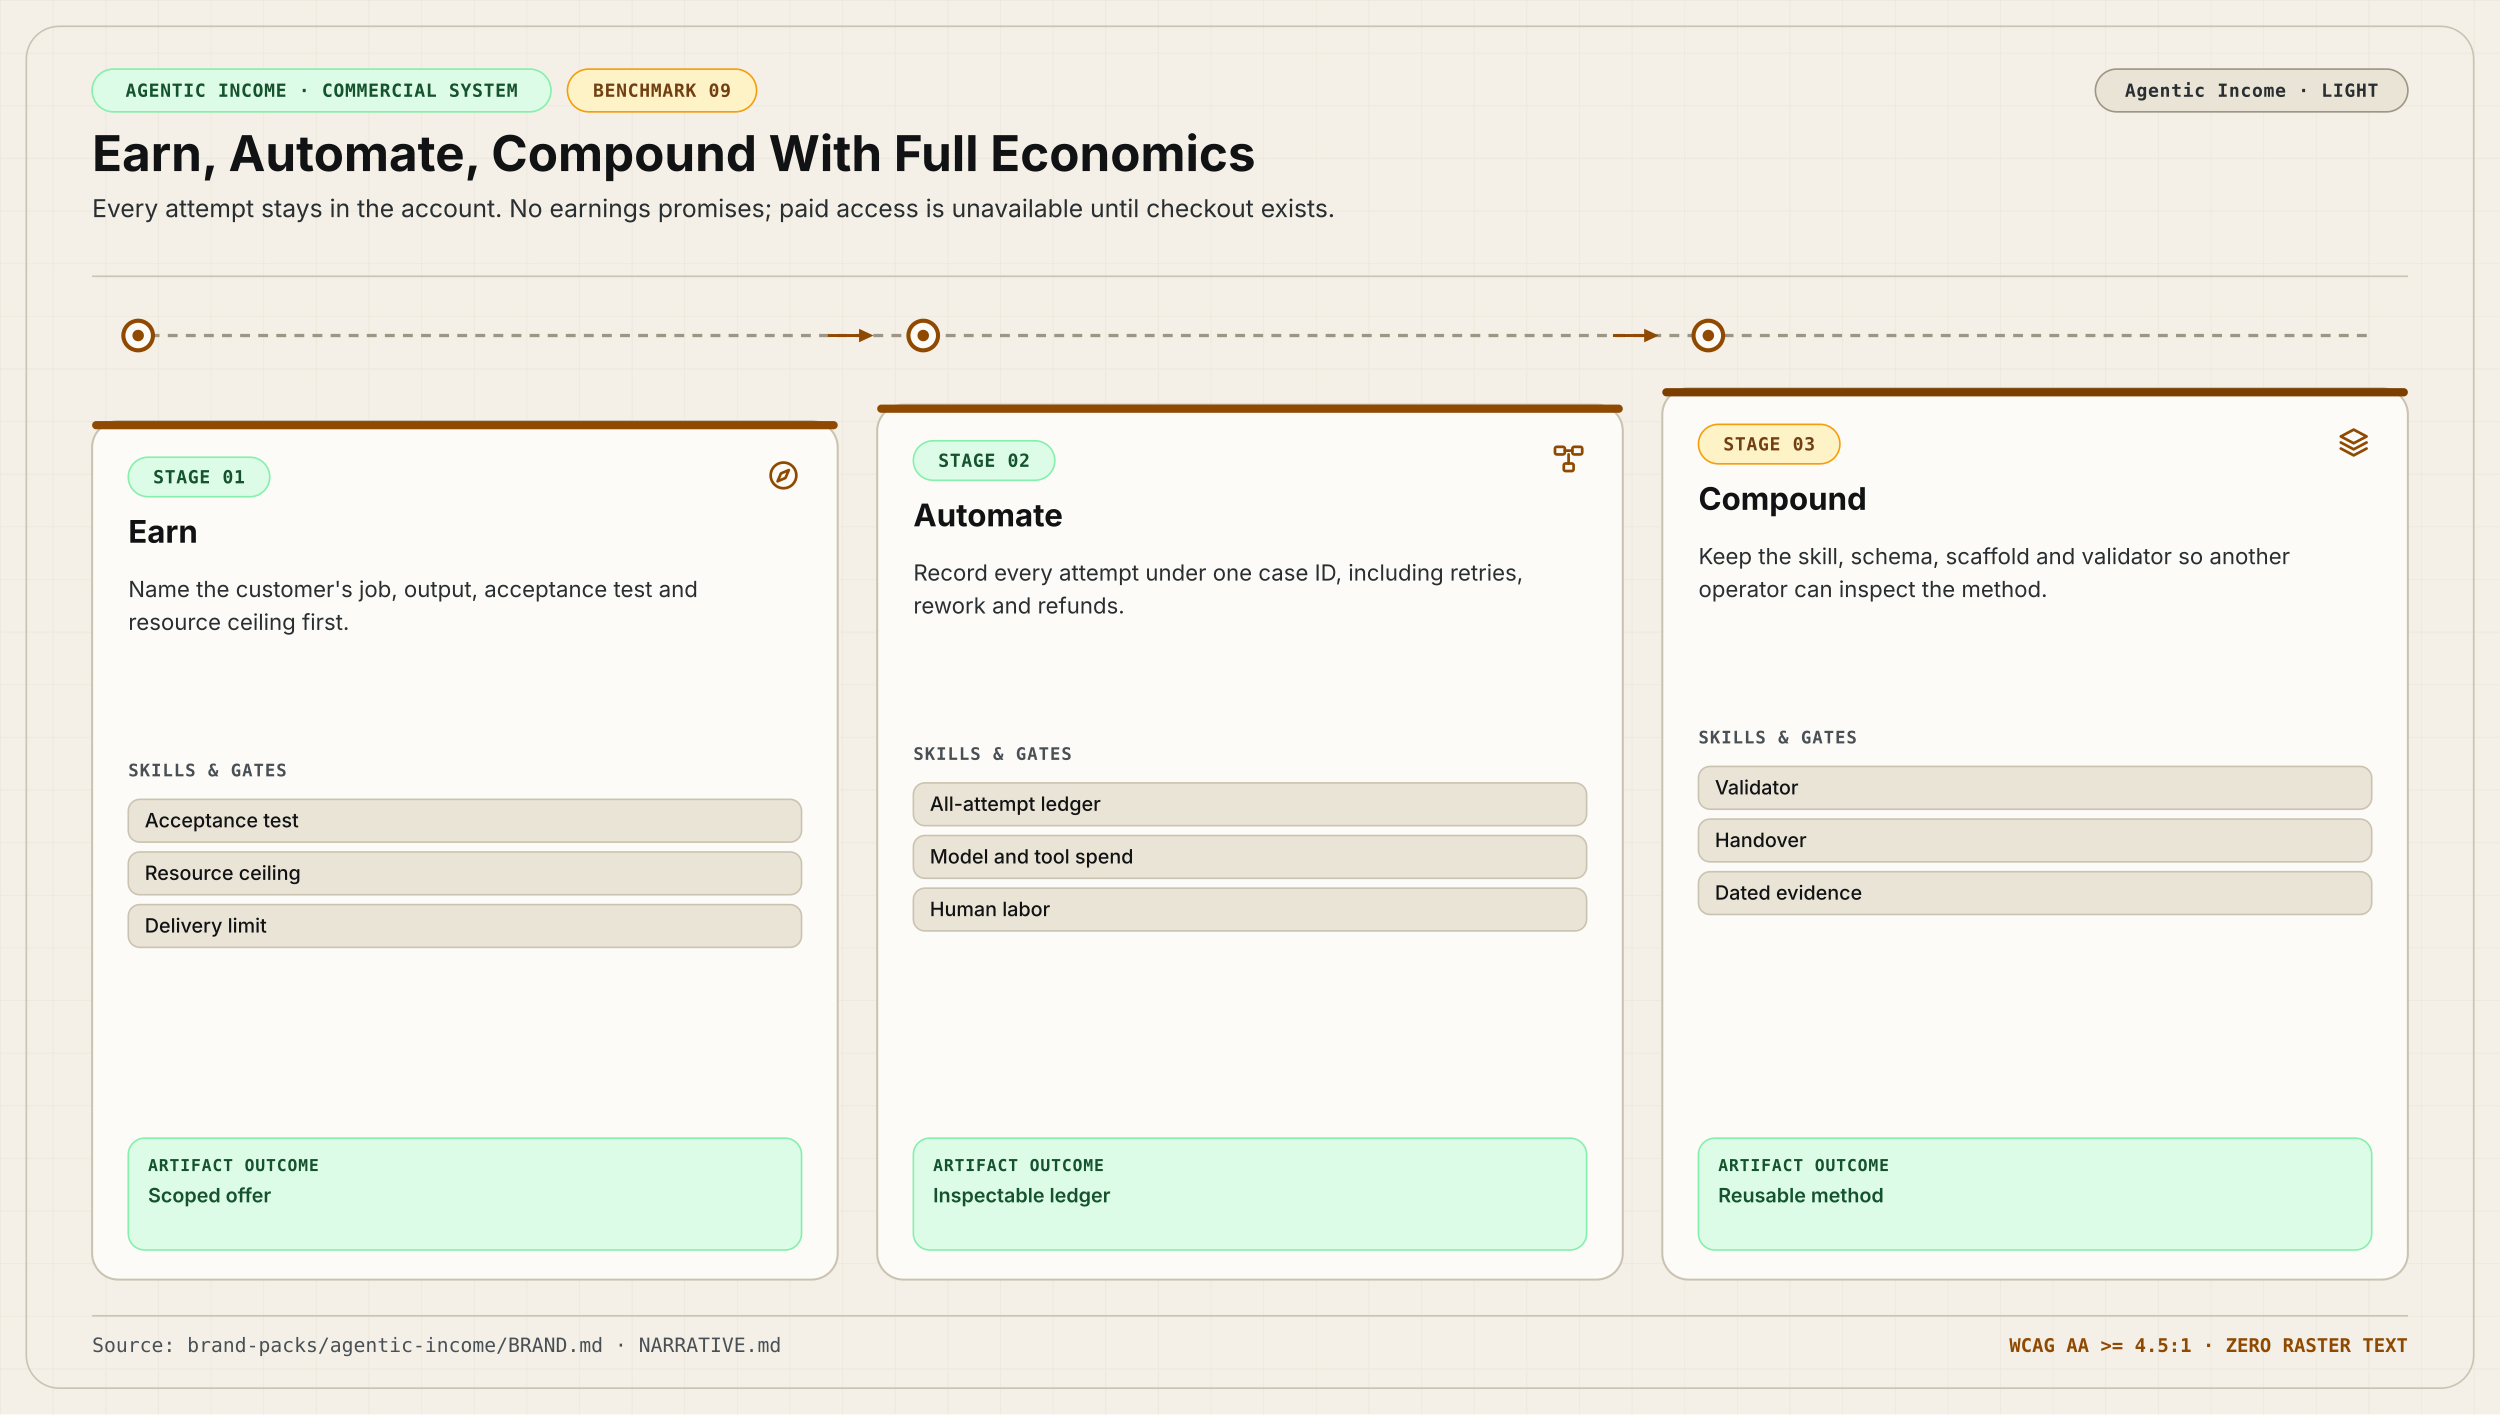
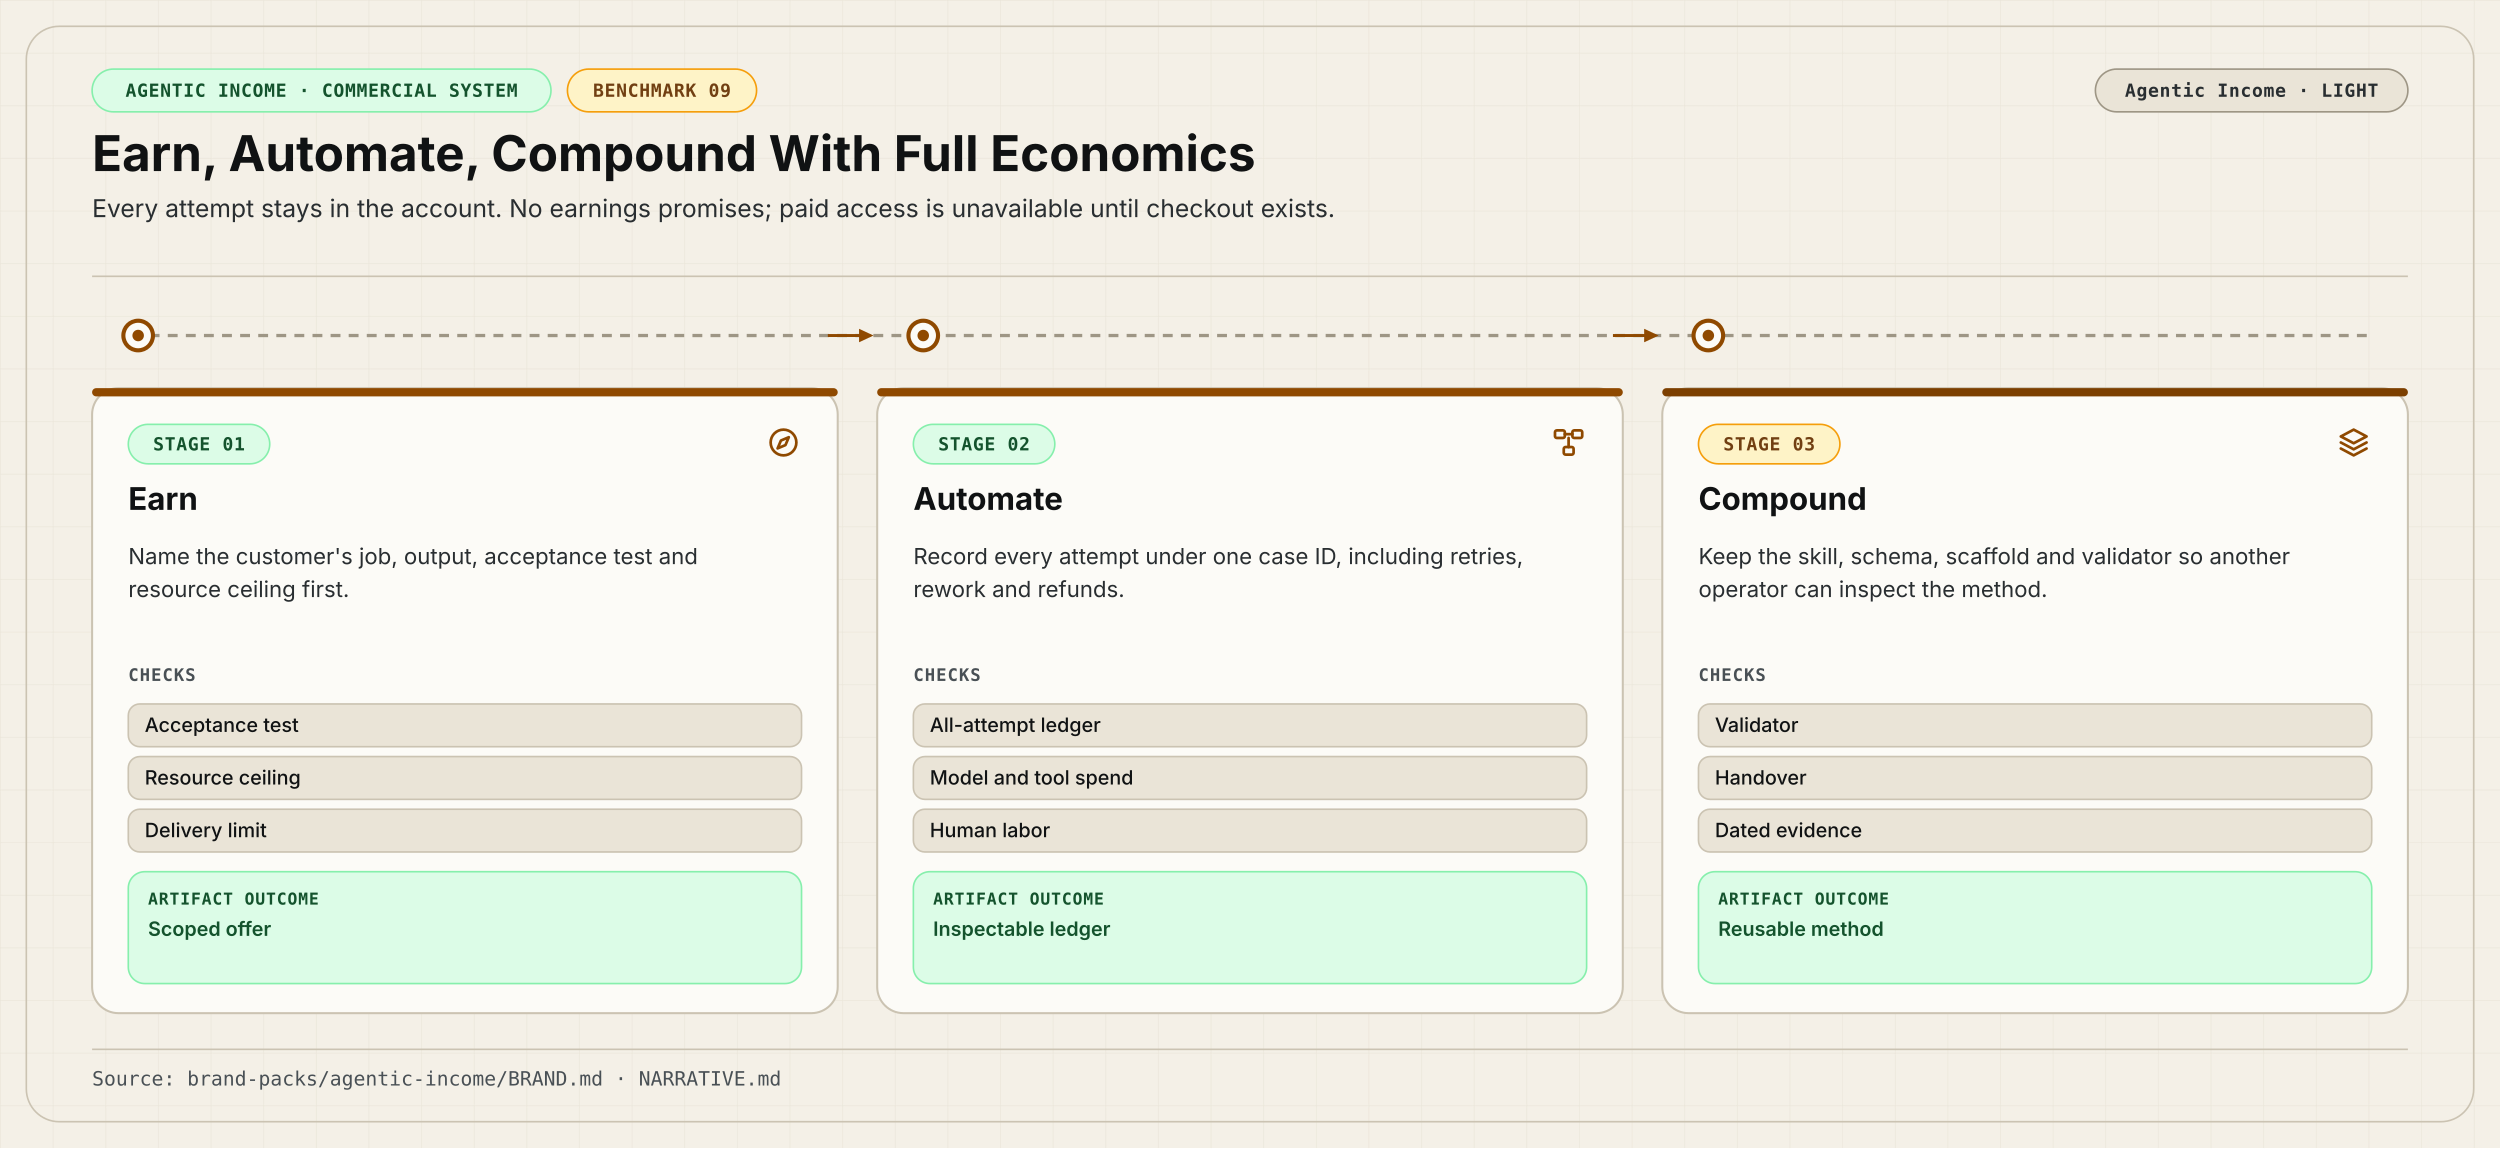
- <svg xmlns="http://www.w3.org/2000/svg" viewBox="0 0 1520 860" width="1520" height="860" role="img" aria-labelledby="title-ig-09-agentic-income-commercial-system-light desc-ig-09-agentic-income-commercial-system-light" data-brand="agentic-income" data-archetype="curriculum-roadmap" data-theme="light">
+ <svg xmlns="http://www.w3.org/2000/svg" viewBox="0 0 1520 698" width="1520" height="698" role="img" aria-labelledby="title-ig-09-agentic-income-commercial-system-light desc-ig-09-agentic-income-commercial-system-light" data-brand="agentic-income" data-archetype="curriculum-roadmap" data-theme="light">
  <defs>
    <linearGradient id="bg-grad-ig-09-agentic-income-commercial-system-light" x1="0" y1="0" x2="1" y2="1">
      <stop offset="0%" stop-color="#F4F0E7" />
      <stop offset="100%" stop-color="#ECE6D9" />
    </linearGradient>
    <pattern id="grid-ig-09-agentic-income-commercial-system-light" width="32" height="32" patternUnits="userSpaceOnUse">
      <path d="M 32 0 L 0 0 0 32" fill="none" stroke="#E2DCCE" stroke-width="0.75" />
    </pattern>
    <marker id="arrow-ig-09-agentic-income-commercial-system-light" viewBox="0 0 10 10" refX="7" refY="5" markerWidth="6.5" markerHeight="6.5" orient="auto-start-reverse">
      <path d="M 1 1.5 L 8.5 5 L 1 8.5 z" fill="#8F4900" />
    </marker>
  </defs>
-   <rect x="0" y="0" width="1520" height="860" fill="#F4F0E7" />
-   <rect x="0" y="0" width="1520" height="860" fill="url(#grid-ig-09-agentic-income-commercial-system-light)" opacity="0.55" />
-   <rect x="16" y="16" width="1488" height="828" rx="20" fill="none" stroke="#CBC3B2" stroke-width="1" />
+   <rect x="0" y="0" width="1520" height="698" fill="#F4F0E7" />
+   <rect x="0" y="0" width="1520" height="698" fill="url(#grid-ig-09-agentic-income-commercial-system-light)" opacity="0.55" />
+   <rect x="16" y="16" width="1488" height="666" rx="20" fill="none" stroke="#CBC3B2" stroke-width="1" />
  <rect x="56" y="42" width="279" height="26" rx="13" fill="#DCFCE7" stroke="#86EFAC" stroke-width="1" />
  <text x="195.5" y="58.85" fill="#14532D" font-family="'IBM Plex Mono', 'JetBrains Mono', ui-monospace, monospace" font-size="11" font-weight="600" letter-spacing="0.4" text-anchor="middle">AGENTIC INCOME · COMMERCIAL SYSTEM</text>
  <rect x="345" y="42" width="115" height="26" rx="13" fill="#FEF3C7" stroke="#F59E0B" stroke-width="1" />
  <text x="402.5" y="58.85" fill="#713F12" font-family="'IBM Plex Mono', 'JetBrains Mono', ui-monospace, monospace" font-size="11" font-weight="600" letter-spacing="0.4" text-anchor="middle">BENCHMARK 09</text>
  <rect x="1274" y="42" width="190" height="26" rx="13" fill="#EAE4D7" stroke="#9E9685" stroke-width="1" />
  <text x="1369" y="58.85" fill="#292E31" font-family="'IBM Plex Mono', 'JetBrains Mono', ui-monospace, monospace" font-size="11" font-weight="600" letter-spacing="0.4" text-anchor="middle">Agentic Income · LIGHT</text>
  <text x="56" y="104" fill="#101213" font-family="Inter, 'Segoe UI', system-ui, sans-serif" font-size="30" font-weight="700">Earn, Automate, Compound With Full Economics</text>
  <text x="56" y="132" fill="#292E31" font-family="Inter, 'Segoe UI', system-ui, sans-serif" font-size="15" font-weight="400">Every attempt stays in the account. No earnings promises; paid access is unavailable until checkout exists.</text>
  <line x1="56" y1="168" x2="1464" y2="168" stroke="#CBC3B2" stroke-width="1" />
-   <line x1="56" y1="800" x2="1464" y2="800" stroke="#CBC3B2" stroke-width="1" />
-   <text x="56" y="822" fill="#495055" font-family="'IBM Plex Mono', 'JetBrains Mono', ui-monospace, monospace" font-size="12" font-weight="500">Source: brand-packs/agentic-income/BRAND.md · NARRATIVE.md</text>
-   <text x="1464" y="822" fill="#8F4900" font-family="'IBM Plex Mono', 'JetBrains Mono', ui-monospace, monospace" font-size="11.5" font-weight="600" text-anchor="end">WCAG AA &gt;= 4.5:1 · ZERO RASTER TEXT</text>
+   <line x1="56" y1="638" x2="1464" y2="638" stroke="#CBC3B2" stroke-width="1" />
+   <text x="56" y="660" fill="#495055" font-family="'IBM Plex Mono', 'JetBrains Mono', ui-monospace, monospace" font-size="12" font-weight="500">Source: brand-packs/agentic-income/BRAND.md · NARRATIVE.md</text>
  <line x1="80" y1="204" x2="1440" y2="204" stroke="#9E9685" stroke-width="2" stroke-dasharray="6 5" />
  <circle cx="84" cy="204" r="9" fill="#FCFBF7" stroke="#8F4900" stroke-width="2.5" />
  <circle cx="84" cy="204" r="3.5" fill="#8F4900" />
  <line x1="503.33" y1="204" x2="529.33" y2="204" stroke="#8F4900" stroke-width="1.8" marker-end="url(#arrow-ig-09-agentic-income-commercial-system-light)" />
-   <rect x="56" y="256" width="453.33" height="522" rx="16" fill="#FCFBF7" stroke="#CBC3B2" stroke-width="1.25" />
-   <rect x="56" y="256" width="453.33" height="5" rx="2.5" fill="#8F4900" />
-   <rect x="78" y="278" width="86" height="24" rx="12" fill="#DCFCE7" stroke="#86EFAC" stroke-width="1" />
-   <text x="121" y="293.85" fill="#14532D" font-family="'IBM Plex Mono', 'JetBrains Mono', ui-monospace, monospace" font-size="11" font-weight="600" letter-spacing="0.4" text-anchor="middle">STAGE 01</text>
-   <g transform="translate(465.33, 278) scale(0.92)" width="22" height="22" fill="none" stroke="#8F4900" stroke-width="1.8" stroke-linecap="round" stroke-linejoin="round">
+   <rect x="56" y="236" width="453.33" height="380" rx="16" fill="#FCFBF7" stroke="#CBC3B2" stroke-width="1.25" />
+   <rect x="56" y="236" width="453.33" height="5" rx="2.5" fill="#8F4900" />
+   <rect x="78" y="258" width="86" height="24" rx="12" fill="#DCFCE7" stroke="#86EFAC" stroke-width="1" />
+   <text x="121" y="273.85" fill="#14532D" font-family="'IBM Plex Mono', 'JetBrains Mono', ui-monospace, monospace" font-size="11" font-weight="600" letter-spacing="0.4" text-anchor="middle">STAGE 01</text>
+   <g transform="translate(465.33, 258) scale(0.92)" width="22" height="22" fill="none" stroke="#8F4900" stroke-width="1.8" stroke-linecap="round" stroke-linejoin="round">
    <circle cx="12" cy="12" r="8.5" />
    <path d="M15.5 8.5l-2.2 5.2-5.2 2.2 2.2-5.2 5.2-2.2z" />
  </g>
-   <text x="78" y="330" fill="#101213" font-family="Inter, 'Segoe UI', system-ui, sans-serif" font-size="19" font-weight="700">Earn</text>
-   <text x="78" y="363" fill="#292E31" font-family="Inter, 'Segoe UI', system-ui, sans-serif" font-size="13.5" font-weight="400">Name the customer's job, output, acceptance test and</text>
-   <text x="78" y="383" fill="#292E31" font-family="Inter, 'Segoe UI', system-ui, sans-serif" font-size="13.5" font-weight="400">resource ceiling first.</text>
-   <text x="78" y="472" fill="#495055" font-family="'IBM Plex Mono', 'JetBrains Mono', ui-monospace, monospace" font-size="10.5" font-weight="700" letter-spacing="0.6">SKILLS &amp; GATES</text>
-   <rect x="78" y="486" width="409.33" height="26" rx="7" fill="#EAE4D7" stroke="#CBC3B2" stroke-width="1" />
-   <text x="88" y="503" fill="#101213" font-family="Inter, 'Segoe UI', system-ui, sans-serif" font-size="12" font-weight="500">Acceptance test</text>
-   <rect x="78" y="518" width="409.33" height="26" rx="7" fill="#EAE4D7" stroke="#CBC3B2" stroke-width="1" />
-   <text x="88" y="535" fill="#101213" font-family="Inter, 'Segoe UI', system-ui, sans-serif" font-size="12" font-weight="500">Resource ceiling</text>
-   <rect x="78" y="550" width="409.33" height="26" rx="7" fill="#EAE4D7" stroke="#CBC3B2" stroke-width="1" />
-   <text x="88" y="567" fill="#101213" font-family="Inter, 'Segoe UI', system-ui, sans-serif" font-size="12" font-weight="500">Delivery limit</text>
-   <rect x="78" y="692" width="409.33" height="68" rx="10" fill="#DCFCE7" stroke="#86EFAC" stroke-width="1" />
-   <text x="90" y="712" fill="#14532D" font-family="'IBM Plex Mono', 'JetBrains Mono', ui-monospace, monospace" font-size="10" font-weight="700" letter-spacing="0.5">ARTIFACT OUTCOME</text>
-   <text x="90" y="731" fill="#14532D" font-family="Inter, 'Segoe UI', system-ui, sans-serif" font-size="12" font-weight="600">Scoped offer</text>
+   <text x="78" y="310" fill="#101213" font-family="Inter, 'Segoe UI', system-ui, sans-serif" font-size="19" font-weight="700">Earn</text>
+   <text x="78" y="343" fill="#292E31" font-family="Inter, 'Segoe UI', system-ui, sans-serif" font-size="13.5" font-weight="400">Name the customer's job, output, acceptance test and</text>
+   <text x="78" y="363" fill="#292E31" font-family="Inter, 'Segoe UI', system-ui, sans-serif" font-size="13.5" font-weight="400">resource ceiling first.</text>
+   <text x="78" y="414" fill="#495055" font-family="'IBM Plex Mono', 'JetBrains Mono', ui-monospace, monospace" font-size="10.5" font-weight="700" letter-spacing="0.6">CHECKS</text>
+   <rect x="78" y="428" width="409.33" height="26" rx="7" fill="#EAE4D7" stroke="#CBC3B2" stroke-width="1" />
+   <text x="88" y="445" fill="#101213" font-family="Inter, 'Segoe UI', system-ui, sans-serif" font-size="12" font-weight="500">Acceptance test</text>
+   <rect x="78" y="460" width="409.33" height="26" rx="7" fill="#EAE4D7" stroke="#CBC3B2" stroke-width="1" />
+   <text x="88" y="477" fill="#101213" font-family="Inter, 'Segoe UI', system-ui, sans-serif" font-size="12" font-weight="500">Resource ceiling</text>
+   <rect x="78" y="492" width="409.33" height="26" rx="7" fill="#EAE4D7" stroke="#CBC3B2" stroke-width="1" />
+   <text x="88" y="509" fill="#101213" font-family="Inter, 'Segoe UI', system-ui, sans-serif" font-size="12" font-weight="500">Delivery limit</text>
+   <rect x="78" y="530" width="409.33" height="68" rx="10" fill="#DCFCE7" stroke="#86EFAC" stroke-width="1" />
+   <text x="90" y="550" fill="#14532D" font-family="'IBM Plex Mono', 'JetBrains Mono', ui-monospace, monospace" font-size="10" font-weight="700" letter-spacing="0.5">ARTIFACT OUTCOME</text>
+   <text x="90" y="569" fill="#14532D" font-family="Inter, 'Segoe UI', system-ui, sans-serif" font-size="12" font-weight="600">Scoped offer</text>
  <circle cx="561.33" cy="204" r="9" fill="#FCFBF7" stroke="#8F4900" stroke-width="2.5" />
  <circle cx="561.33" cy="204" r="3.5" fill="#8F4900" />
  <line x1="980.67" y1="204" x2="1006.67" y2="204" stroke="#8F4900" stroke-width="1.8" marker-end="url(#arrow-ig-09-agentic-income-commercial-system-light)" />
-   <rect x="533.33" y="246" width="453.33" height="532" rx="16" fill="#FCFBF7" stroke="#CBC3B2" stroke-width="1.25" />
-   <rect x="533.33" y="246" width="453.33" height="5" rx="2.5" fill="#8F4900" />
-   <rect x="555.33" y="268" width="86" height="24" rx="12" fill="#DCFCE7" stroke="#86EFAC" stroke-width="1" />
-   <text x="598.33" y="283.85" fill="#14532D" font-family="'IBM Plex Mono', 'JetBrains Mono', ui-monospace, monospace" font-size="11" font-weight="600" letter-spacing="0.4" text-anchor="middle">STAGE 02</text>
-   <g transform="translate(942.67, 268) scale(0.92)" width="22" height="22" fill="none" stroke="#8F4900" stroke-width="1.8" stroke-linecap="round" stroke-linejoin="round">
+   <rect x="533.33" y="236" width="453.33" height="380" rx="16" fill="#FCFBF7" stroke="#CBC3B2" stroke-width="1.25" />
+   <rect x="533.33" y="236" width="453.33" height="5" rx="2.5" fill="#8F4900" />
+   <rect x="555.33" y="258" width="86" height="24" rx="12" fill="#DCFCE7" stroke="#86EFAC" stroke-width="1" />
+   <text x="598.33" y="273.85" fill="#14532D" font-family="'IBM Plex Mono', 'JetBrains Mono', ui-monospace, monospace" font-size="11" font-weight="600" letter-spacing="0.4" text-anchor="middle">STAGE 02</text>
+   <g transform="translate(942.67, 258) scale(0.92)" width="22" height="22" fill="none" stroke="#8F4900" stroke-width="1.8" stroke-linecap="round" stroke-linejoin="round">
    <rect x="3" y="4" width="6.5" height="5" rx="1.2" />
    <rect x="14.5" y="4" width="6.5" height="5" rx="1.2" />
    <rect x="8.8" y="15" width="6.5" height="5" rx="1.2" />
    <path d="M9.5 6.5h5M12 9v6" />
  </g>
-   <text x="555.33" y="320" fill="#101213" font-family="Inter, 'Segoe UI', system-ui, sans-serif" font-size="19" font-weight="700">Automate</text>
-   <text x="555.33" y="353" fill="#292E31" font-family="Inter, 'Segoe UI', system-ui, sans-serif" font-size="13.5" font-weight="400">Record every attempt under one case ID, including retries,</text>
-   <text x="555.33" y="373" fill="#292E31" font-family="Inter, 'Segoe UI', system-ui, sans-serif" font-size="13.5" font-weight="400">rework and refunds.</text>
-   <text x="555.33" y="462" fill="#495055" font-family="'IBM Plex Mono', 'JetBrains Mono', ui-monospace, monospace" font-size="10.5" font-weight="700" letter-spacing="0.6">SKILLS &amp; GATES</text>
-   <rect x="555.33" y="476" width="409.33" height="26" rx="7" fill="#EAE4D7" stroke="#CBC3B2" stroke-width="1" />
-   <text x="565.33" y="493" fill="#101213" font-family="Inter, 'Segoe UI', system-ui, sans-serif" font-size="12" font-weight="500">All-attempt ledger</text>
-   <rect x="555.33" y="508" width="409.33" height="26" rx="7" fill="#EAE4D7" stroke="#CBC3B2" stroke-width="1" />
-   <text x="565.33" y="525" fill="#101213" font-family="Inter, 'Segoe UI', system-ui, sans-serif" font-size="12" font-weight="500">Model and tool spend</text>
-   <rect x="555.33" y="540" width="409.33" height="26" rx="7" fill="#EAE4D7" stroke="#CBC3B2" stroke-width="1" />
-   <text x="565.33" y="557" fill="#101213" font-family="Inter, 'Segoe UI', system-ui, sans-serif" font-size="12" font-weight="500">Human labor</text>
-   <rect x="555.33" y="692" width="409.33" height="68" rx="10" fill="#DCFCE7" stroke="#86EFAC" stroke-width="1" />
-   <text x="567.33" y="712" fill="#14532D" font-family="'IBM Plex Mono', 'JetBrains Mono', ui-monospace, monospace" font-size="10" font-weight="700" letter-spacing="0.5">ARTIFACT OUTCOME</text>
-   <text x="567.33" y="731" fill="#14532D" font-family="Inter, 'Segoe UI', system-ui, sans-serif" font-size="12" font-weight="600">Inspectable ledger</text>
+   <text x="555.33" y="310" fill="#101213" font-family="Inter, 'Segoe UI', system-ui, sans-serif" font-size="19" font-weight="700">Automate</text>
+   <text x="555.33" y="343" fill="#292E31" font-family="Inter, 'Segoe UI', system-ui, sans-serif" font-size="13.5" font-weight="400">Record every attempt under one case ID, including retries,</text>
+   <text x="555.33" y="363" fill="#292E31" font-family="Inter, 'Segoe UI', system-ui, sans-serif" font-size="13.5" font-weight="400">rework and refunds.</text>
+   <text x="555.33" y="414" fill="#495055" font-family="'IBM Plex Mono', 'JetBrains Mono', ui-monospace, monospace" font-size="10.5" font-weight="700" letter-spacing="0.6">CHECKS</text>
+   <rect x="555.33" y="428" width="409.33" height="26" rx="7" fill="#EAE4D7" stroke="#CBC3B2" stroke-width="1" />
+   <text x="565.33" y="445" fill="#101213" font-family="Inter, 'Segoe UI', system-ui, sans-serif" font-size="12" font-weight="500">All-attempt ledger</text>
+   <rect x="555.33" y="460" width="409.33" height="26" rx="7" fill="#EAE4D7" stroke="#CBC3B2" stroke-width="1" />
+   <text x="565.33" y="477" fill="#101213" font-family="Inter, 'Segoe UI', system-ui, sans-serif" font-size="12" font-weight="500">Model and tool spend</text>
+   <rect x="555.33" y="492" width="409.33" height="26" rx="7" fill="#EAE4D7" stroke="#CBC3B2" stroke-width="1" />
+   <text x="565.33" y="509" fill="#101213" font-family="Inter, 'Segoe UI', system-ui, sans-serif" font-size="12" font-weight="500">Human labor</text>
+   <rect x="555.33" y="530" width="409.33" height="68" rx="10" fill="#DCFCE7" stroke="#86EFAC" stroke-width="1" />
+   <text x="567.33" y="550" fill="#14532D" font-family="'IBM Plex Mono', 'JetBrains Mono', ui-monospace, monospace" font-size="10" font-weight="700" letter-spacing="0.5">ARTIFACT OUTCOME</text>
+   <text x="567.33" y="569" fill="#14532D" font-family="Inter, 'Segoe UI', system-ui, sans-serif" font-size="12" font-weight="600">Inspectable ledger</text>
  <circle cx="1038.67" cy="204" r="9" fill="#FCFBF7" stroke="#8F4900" stroke-width="2.5" />
  <circle cx="1038.67" cy="204" r="3.5" fill="#8F4900" />
-   <rect x="1010.67" y="236" width="453.33" height="542" rx="16" fill="#FCFBF7" stroke="#CBC3B2" stroke-width="1.25" />
+   <rect x="1010.67" y="236" width="453.33" height="380" rx="16" fill="#FCFBF7" stroke="#CBC3B2" stroke-width="1.25" />
  <rect x="1010.67" y="236" width="453.33" height="5" rx="2.5" fill="#7C3F00" />
  <rect x="1032.67" y="258" width="86" height="24" rx="12" fill="#FEF3C7" stroke="#F59E0B" stroke-width="1" />
  <text x="1075.67" y="273.85" fill="#713F12" font-family="'IBM Plex Mono', 'JetBrains Mono', ui-monospace, monospace" font-size="11" font-weight="600" letter-spacing="0.4" text-anchor="middle">STAGE 03</text>
  <g transform="translate(1420, 258) scale(0.92)" width="22" height="22" fill="none" stroke="#8F4900" stroke-width="1.8" stroke-linecap="round" stroke-linejoin="round">
    <path d="M12 3.5L20.5 8L12 12.5L3.5 8L12 3.5Z" />
    <path d="M3.5 12L12 16.5L20.5 12" />
    <path d="M3.5 16L12 20.5L20.5 16" />
  </g>
  <text x="1032.67" y="310" fill="#101213" font-family="Inter, 'Segoe UI', system-ui, sans-serif" font-size="19" font-weight="700">Compound</text>
  <text x="1032.67" y="343" fill="#292E31" font-family="Inter, 'Segoe UI', system-ui, sans-serif" font-size="13.5" font-weight="400">Keep the skill, schema, scaffold and validator so another</text>
  <text x="1032.67" y="363" fill="#292E31" font-family="Inter, 'Segoe UI', system-ui, sans-serif" font-size="13.5" font-weight="400">operator can inspect the method.</text>
-   <text x="1032.67" y="452" fill="#495055" font-family="'IBM Plex Mono', 'JetBrains Mono', ui-monospace, monospace" font-size="10.5" font-weight="700" letter-spacing="0.6">SKILLS &amp; GATES</text>
-   <rect x="1032.67" y="466" width="409.33" height="26" rx="7" fill="#EAE4D7" stroke="#CBC3B2" stroke-width="1" />
-   <text x="1042.67" y="483" fill="#101213" font-family="Inter, 'Segoe UI', system-ui, sans-serif" font-size="12" font-weight="500">Validator</text>
-   <rect x="1032.67" y="498" width="409.33" height="26" rx="7" fill="#EAE4D7" stroke="#CBC3B2" stroke-width="1" />
-   <text x="1042.67" y="515" fill="#101213" font-family="Inter, 'Segoe UI', system-ui, sans-serif" font-size="12" font-weight="500">Handover</text>
-   <rect x="1032.67" y="530" width="409.33" height="26" rx="7" fill="#EAE4D7" stroke="#CBC3B2" stroke-width="1" />
-   <text x="1042.67" y="547" fill="#101213" font-family="Inter, 'Segoe UI', system-ui, sans-serif" font-size="12" font-weight="500">Dated evidence</text>
-   <rect x="1032.67" y="692" width="409.33" height="68" rx="10" fill="#DCFCE7" stroke="#86EFAC" stroke-width="1" />
-   <text x="1044.67" y="712" fill="#14532D" font-family="'IBM Plex Mono', 'JetBrains Mono', ui-monospace, monospace" font-size="10" font-weight="700" letter-spacing="0.5">ARTIFACT OUTCOME</text>
-   <text x="1044.67" y="731" fill="#14532D" font-family="Inter, 'Segoe UI', system-ui, sans-serif" font-size="12" font-weight="600">Reusable method</text>
+   <text x="1032.67" y="414" fill="#495055" font-family="'IBM Plex Mono', 'JetBrains Mono', ui-monospace, monospace" font-size="10.5" font-weight="700" letter-spacing="0.6">CHECKS</text>
+   <rect x="1032.67" y="428" width="409.33" height="26" rx="7" fill="#EAE4D7" stroke="#CBC3B2" stroke-width="1" />
+   <text x="1042.67" y="445" fill="#101213" font-family="Inter, 'Segoe UI', system-ui, sans-serif" font-size="12" font-weight="500">Validator</text>
+   <rect x="1032.67" y="460" width="409.33" height="26" rx="7" fill="#EAE4D7" stroke="#CBC3B2" stroke-width="1" />
+   <text x="1042.67" y="477" fill="#101213" font-family="Inter, 'Segoe UI', system-ui, sans-serif" font-size="12" font-weight="500">Handover</text>
+   <rect x="1032.67" y="492" width="409.33" height="26" rx="7" fill="#EAE4D7" stroke="#CBC3B2" stroke-width="1" />
+   <text x="1042.67" y="509" fill="#101213" font-family="Inter, 'Segoe UI', system-ui, sans-serif" font-size="12" font-weight="500">Dated evidence</text>
+   <rect x="1032.67" y="530" width="409.33" height="68" rx="10" fill="#DCFCE7" stroke="#86EFAC" stroke-width="1" />
+   <text x="1044.67" y="550" fill="#14532D" font-family="'IBM Plex Mono', 'JetBrains Mono', ui-monospace, monospace" font-size="10" font-weight="700" letter-spacing="0.5">ARTIFACT OUTCOME</text>
+   <text x="1044.67" y="569" fill="#14532D" font-family="Inter, 'Segoe UI', system-ui, sans-serif" font-size="12" font-weight="600">Reusable method</text>
</svg>
